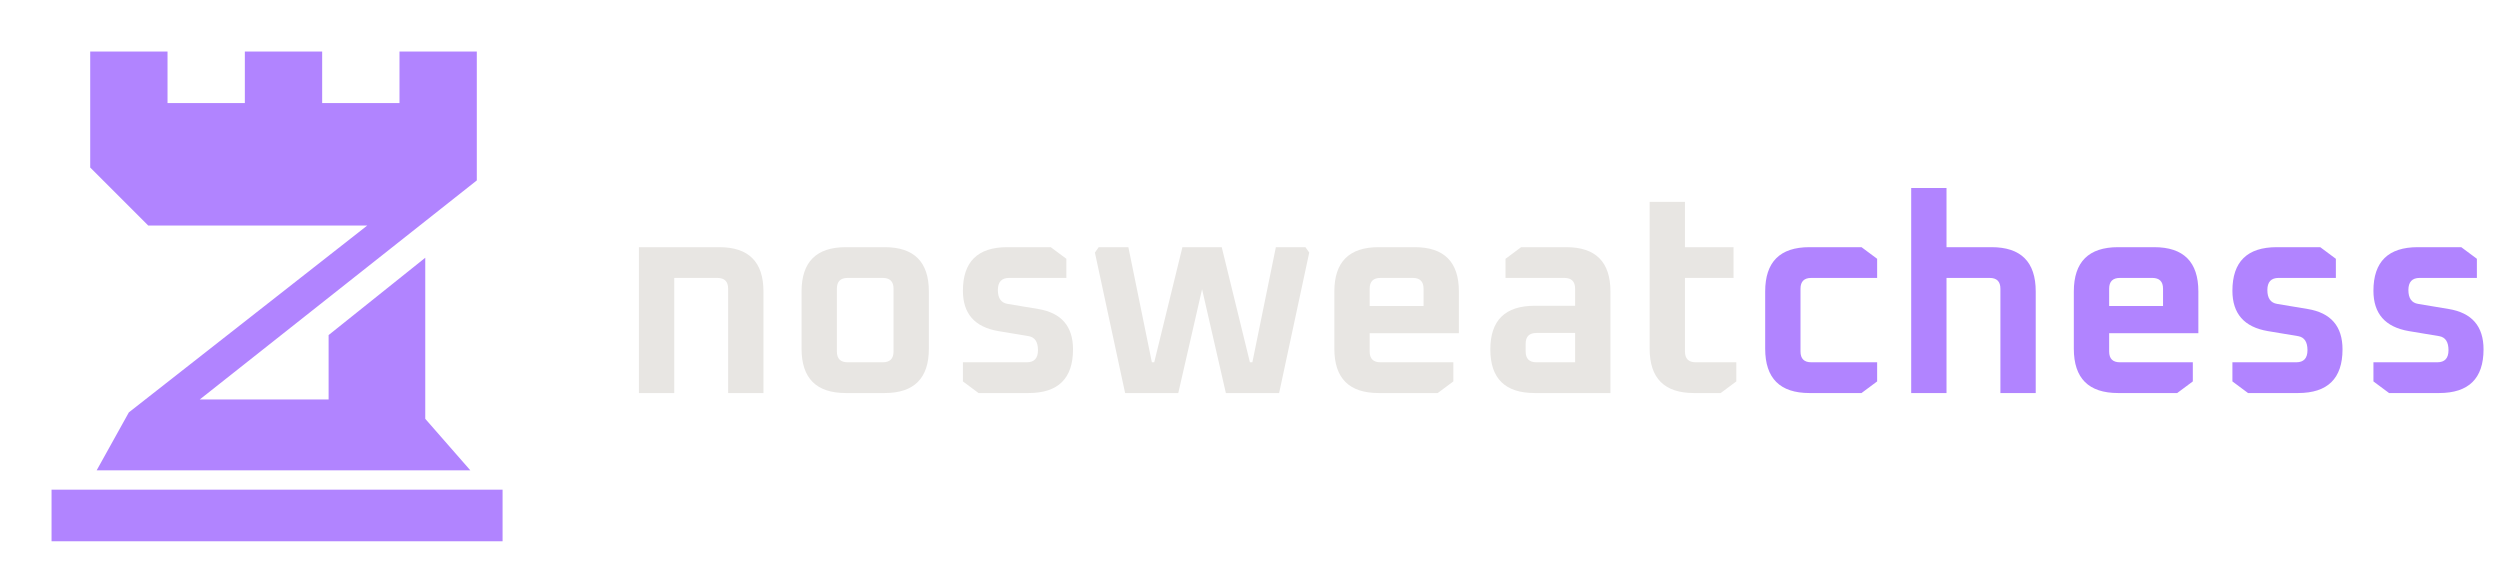
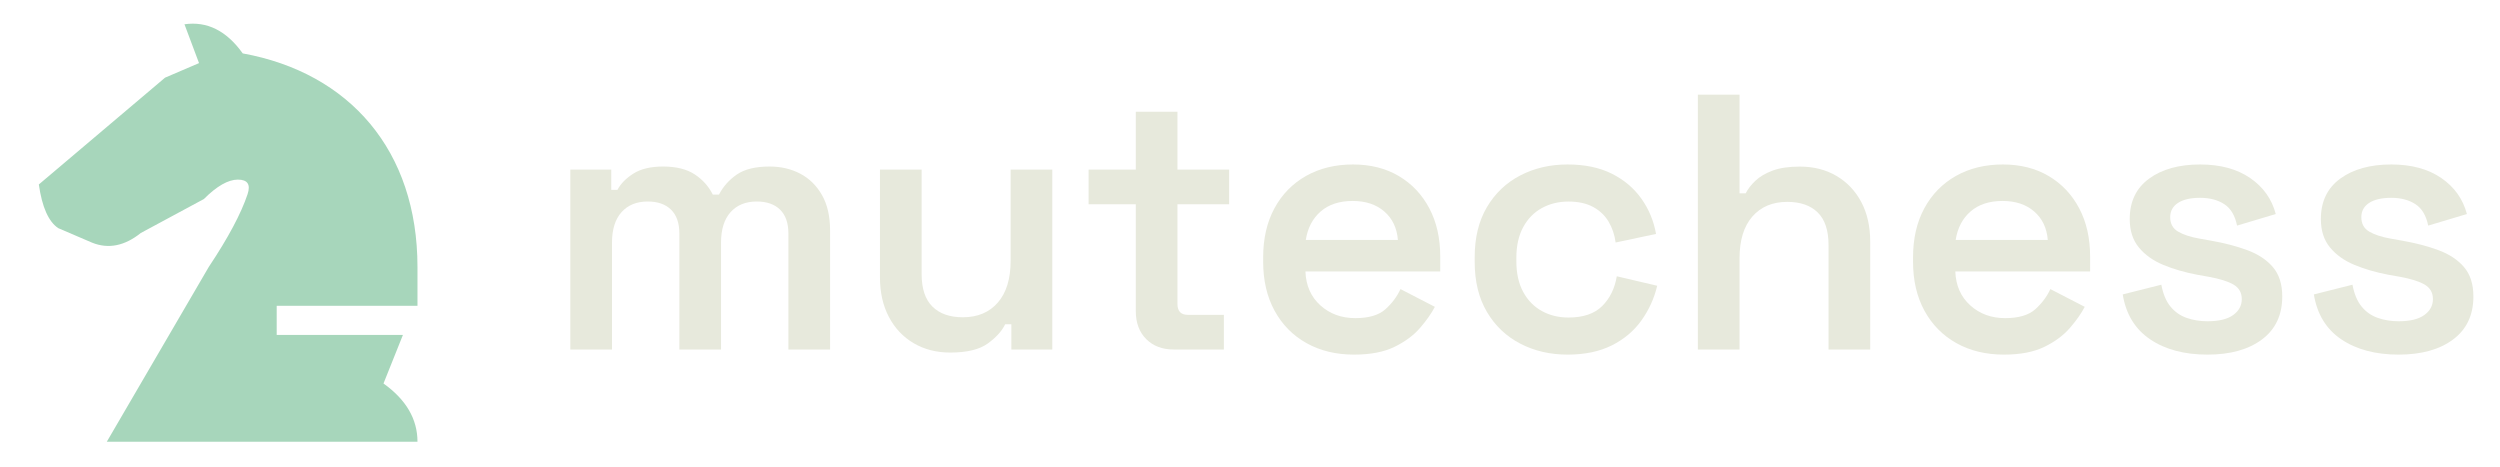
- <svg xmlns="http://www.w3.org/2000/svg" viewBox="0 0 388 88" role="img">
-   <path d="M14 8H26V16H38V8H50V16H62V8H74V28L31 62H51V52L66 40V65L73 73H15L20 64L57 35H23L14 26Z M8 76H78V84H8Z" fill="#b184ff" />
-   <g transform="translate(96 61) scale(0.043 -0.043)">
-     <path transform="translate(0 0)" d="M73.504 0V526.496H363.41Q522.991 526.496 522.991 366.59V0H395.494V376.59Q395.494 415.494 356.59 415.494H201.002V0Z" fill="#e8e6e3" />
-     <path transform="translate(595 0)" d="M65.504 159.905V366.59Q65.504 526.496 225.41 526.496H365.41Q524.991 526.496 524.991 366.59V159.905Q524.991 0 365.41 0H225.41Q65.504 0 65.504 159.905ZM193.002 149.905Q193.002 111.002 231.905 111.002H358.59Q397.494 111.002 397.494 149.905V376.59Q397.494 415.494 358.59 415.494H231.905Q193.002 415.494 193.002 376.59Z" fill="#e8e6e3" />
-     <path transform="translate(1188 0)" d="M54.885 41.962V111.002H285.533Q325.817 111.002 325.817 154.696Q325.817 199.39 292.361 205.304L182.59 223.599Q54.885 245.275 54.885 369.152Q54.885 526.496 215.115 526.496H371.885L428.286 484.533V415.494H221.639Q181.031 415.494 181.031 371.8Q181.031 327.258 216.458 321.696L326.229 303.401Q452.286 282.725 452.286 157.667Q452.286 0 291.733 0H111.286Z" fill="#e8e6e3" />
-     <path transform="translate(1697 0)" d="M22.295 507.029 36.057 526.496H143.059L227.868 111.002H236.401L338.123 526.496H480.031L581.753 111.002H590.61L675.419 526.496H782.097L795.859 507.029L687.174 0H494.952L409.077 374.683L323.202 0H131.304Z" fill="#e8e6e3" />
-     <path transform="translate(2518 0)" d="M65.504 159.905V366.59Q65.504 526.496 225.41 526.496H355.41Q514.991 526.496 514.991 366.59V216.009H193.002V149.905Q193.002 111.002 231.905 111.002H494.991V41.962L438.59 0H225.41Q65.504 0 65.504 159.905ZM193.002 314.163H387.494V376.59Q387.494 415.494 348.59 415.494H231.905Q193.002 415.494 193.002 376.59Z" fill="#e8e6e3" />
-     <path transform="translate(3101 0)" d="M205.733 0Q45.504 0 45.504 157.496Q45.504 314.991 205.733 314.991H351.494V376.59Q351.494 415.494 312.59 415.494H100.295V484.533L156.696 526.496H319.41Q478.991 526.496 478.991 366.59V0ZM173.002 149.905Q173.002 111.002 211.905 111.002H351.494V216.837H211.905Q173.002 216.837 173.002 177.934Z" fill="#e8e6e3" />
-     <path transform="translate(3652 0)" d="M69.504 159.905V690H197.002V526.496H372.306V415.494H197.002V149.905Q197.002 111.002 235.905 111.002H382.306V41.962L325.905 0H229.41Q69.504 0 69.504 159.905Z" fill="#e8e6e3" />
-     <path transform="translate(4073 0)" d="M65.504 159.905V366.59Q65.504 526.496 225.41 526.496H413.209L469.61 484.533V415.494H231.905Q193.002 415.494 193.002 376.59V149.905Q193.002 111.002 231.905 111.002H469.61V41.962L413.209 0H225.41Q65.504 0 65.504 159.905Z" fill="#b184ff" />
-     <path transform="translate(4592 0)" d="M73.504 0V740H201.002V526.496H363.41Q522.991 526.496 522.991 366.59V0H395.494V376.59Q395.494 415.494 356.59 415.494H201.002V0Z" fill="#b184ff" />
-     <path transform="translate(5187 0)" d="M65.504 159.905V366.59Q65.504 526.496 225.41 526.496H355.41Q514.991 526.496 514.991 366.59V216.009H193.002V149.905Q193.002 111.002 231.905 111.002H494.991V41.962L438.59 0H225.41Q65.504 0 65.504 159.905ZM193.002 314.163H387.494V376.59Q387.494 415.494 348.59 415.494H231.905Q193.002 415.494 193.002 376.59Z" fill="#b184ff" />
-     <path transform="translate(5770 0)" d="M54.885 41.962V111.002H285.533Q325.817 111.002 325.817 154.696Q325.817 199.39 292.361 205.304L182.59 223.599Q54.885 245.275 54.885 369.152Q54.885 526.496 215.115 526.496H371.885L428.286 484.533V415.494H221.639Q181.031 415.494 181.031 371.8Q181.031 327.258 216.458 321.696L326.229 303.401Q452.286 282.725 452.286 157.667Q452.286 0 291.733 0H111.286Z" fill="#b184ff" />
-     <path transform="translate(6279 0)" d="M54.885 41.962V111.002H285.533Q325.817 111.002 325.817 154.696Q325.817 199.39 292.361 205.304L182.59 223.599Q54.885 245.275 54.885 369.152Q54.885 526.496 215.115 526.496H371.885L428.286 484.533V415.494H221.639Q181.031 415.494 181.031 371.8Q181.031 327.258 216.458 321.696L326.229 303.401Q452.286 282.725 452.286 157.667Q452.286 0 291.733 0H111.286Z" fill="#b184ff" />
+ <svg xmlns="http://www.w3.org/2000/svg" viewBox="0 0 515 96" role="img">
+   <path transform="translate(6 3)" d="M35 10L32 2Q39 1 44 8C66 12 80 28 80 52V60H51V66H77L73 76Q80 81 80 88H16L37 52Q43 43 45 37Q46 34 43 34Q40 34 36 38L23 45Q18 49 13 47L6 44Q3 42 2 35L28 13Z" fill="#a7d6bb" />
+   <g transform="translate(112 0)">
+     <g transform="translate(0 72) scale(0.075 -0.075)" fill="#e7e9dc">
+       <path transform="translate(0 0)" d="M73.15 0V494.25H185.601V438.5H202.551Q215.901 463.85 246.426 483.225Q276.951 502.6 328.05 502.6Q382.1 502.6 414.888 480.963Q447.675 459.325 464.5 425.45H481.45Q498.45 458.5 530.325 480.55Q562.2 502.6 620.6 502.6Q667.3 502.6 704.713 482.925Q742.125 463.25 764.363 424.275Q786.6 385.3 786.6 327.225V0H672.149V318.75Q672.149 361.675 649.312 384.1Q626.475 406.524 585.15 406.524Q539.525 406.524 513.313 377.275Q487.1 348.025 487.1 293.35V0H372.65V318.75Q372.65 361.675 349.812 384.1Q326.975 406.524 285.65 406.524Q240.025 406.524 213.813 377.275Q187.601 348.025 187.601 293.35V0Z" />
+       <path transform="translate(855 0)" d="M261.8 -8.35Q204.85 -8.35 161.175 17.363Q117.5 43.075 93.062 89.638Q68.625 136.2 68.625 198.25V494.25H183.076V207.2Q183.076 147.175 212.763 117.863Q242.45 88.551 296.25 88.551Q357.225 88.551 392.375 128.976Q427.524 169.4 427.524 243.825V494.25H541.975V0H429.524V69.375H412.574Q399.524 41.925 365.125 16.787Q330.725 -8.35 261.8 -8.35Z" />
+       <path transform="translate(1470 0)" d="M260.7 0Q213.45 0 184.875 28.663Q156.3 57.325 156.3 105.7V399H26.7V494.25H156.3V653.15H270.75V494.25H412.7V399H270.75V125.251Q270.75 95.251 299.1 95.251H398.25V0Z" />
+       <path transform="translate(1927 0)" d="M298.8 -14Q224.625 -14 168.3 17.5Q111.975 49 80.562 106.413Q49.15 163.825 49.15 241.125V253.125Q49.15 330.6 80.15 387.925Q111.15 445.25 166.887 476.75Q222.625 508.25 295.925 508.25Q368.05 508.25 421.787 476.45Q475.525 444.65 505.525 387.85Q535.525 331.05 535.525 255.4V214.325H165.251Q167.426 156.325 206.313 121.263Q245.2 86.201 302.1 86.201Q357.725 86.201 384.912 110.601Q412.099 135 426.324 165.975L520.75 117.225Q506.575 90 480.075 59.325Q453.575 28.65 409.925 7.325Q366.275 -14 298.8 -14ZM166.251 300.975H419.249Q415.249 350.275 381.862 379.162Q348.475 408.049 295.1 408.049Q240.25 408.049 207.1 379.162Q173.951 350.275 166.251 300.975Z" />
+       <path transform="translate(2508 0)" d="M304.225 -14Q232.4 -14 174.425 16.087Q116.45 46.175 82.8 103.175Q49.15 160.175 49.15 240.475V253.775Q49.15 334.25 82.8 391.163Q116.45 448.075 174.425 478.163Q232.4 508.25 304.225 508.25Q375.05 508.25 425.612 482.988Q476.175 457.725 506.975 414.4Q537.775 371.075 547.25 317.475L436.274 293.925Q432.099 325.5 417.049 350.987Q402 376.475 374.662 391.437Q347.325 406.399 306.7 406.399Q266.075 406.399 233.563 388.5Q201.05 370.6 182.326 336Q163.601 301.4 163.601 251.95V242.3Q163.601 192.85 182.326 158.25Q201.05 123.651 233.563 105.751Q266.075 87.851 306.7 87.851Q367.725 87.851 399.412 119.451Q431.099 151.05 439.449 201.15L550.425 175.125Q538.125 123.175 507.15 79.85Q476.175 36.525 425.612 11.262Q375.05 -14 304.225 -14Z" />
+       <path transform="translate(3097 0)" d="M73.15 0V700H187.601V429.05H204.551Q213.251 446.45 231.038 463.413Q248.826 480.375 278.375 491.4Q307.925 502.425 353.325 502.425Q410.45 502.425 454.038 476.713Q497.625 451 522.063 404.937Q546.5 358.875 546.5 296V0H432.049V287.05Q432.049 347.25 402.362 376.387Q372.675 405.524 318.875 405.524Q257.9 405.524 222.75 365.187Q187.601 324.85 187.601 250.425V0Z" />
+       <path transform="translate(3712 0)" d="M298.8 -14Q224.625 -14 168.3 17.5Q111.975 49 80.562 106.413Q49.15 163.825 49.15 241.125V253.125Q49.15 330.6 80.15 387.925Q111.15 445.25 166.887 476.75Q222.625 508.25 295.925 508.25Q368.05 508.25 421.787 476.45Q475.525 444.65 505.525 387.85Q535.525 331.05 535.525 255.4V214.325H165.251Q167.426 156.325 206.313 121.263Q245.2 86.201 302.1 86.201Q357.725 86.201 384.912 110.601Q412.099 135 426.324 165.975L520.75 117.225Q506.575 90 480.075 59.325Q453.575 28.65 409.925 7.325Q366.275 -14 298.8 -14ZM166.251 300.975H419.249Q415.249 350.275 381.862 379.162Q348.475 408.049 295.1 408.049Q240.25 408.049 207.1 379.162Q173.951 350.275 166.251 300.975Z" />
+       <path transform="translate(4293 0)" d="M276.875 -14Q181.45 -14 119.362 28Q57.275 70 44.1 151.325L150.126 178Q157.301 139.85 175.2 118.013Q193.1 96.175 219.525 86.888Q245.95 77.601 276.875 77.601Q323.675 77.601 347.387 94.675Q371.099 111.75 371.099 138.25Q371.099 164.925 348.562 178.212Q326.025 191.5 279.75 199.85L248.6 205.375Q197.65 215.025 155.7 232.35Q113.75 249.675 88.537 280.15Q63.325 310.625 63.325 358.4Q63.325 430.475 116.537 469.363Q169.75 508.25 256.7 508.25Q339.7 508.25 393.913 471.163Q448.125 434.075 464.425 372.15L358.099 340.35Q349.749 381.85 322.975 399.25Q296.2 416.65 256.7 416.65Q217.375 416.65 195.925 402.662Q174.476 388.675 174.476 363.35Q174.476 336.55 196.225 323.825Q217.975 311.1 255.125 304.575L286.275 299.05Q341.225 289.4 385.762 273.075Q430.3 256.75 456.275 226.688Q482.25 196.625 482.25 145.675Q482.25 69.25 426.538 27.625Q370.825 -14 276.875 -14Z" />
+       <path transform="translate(4818 0)" d="M276.875 -14Q181.45 -14 119.362 28Q57.275 70 44.1 151.325L150.126 178Q157.301 139.85 175.2 118.013Q193.1 96.175 219.525 86.888Q245.95 77.601 276.875 77.601Q323.675 77.601 347.387 94.675Q371.099 111.75 371.099 138.25Q371.099 164.925 348.562 178.212Q326.025 191.5 279.75 199.85L248.6 205.375Q197.65 215.025 155.7 232.35Q113.75 249.675 88.537 280.15Q63.325 310.625 63.325 358.4Q63.325 430.475 116.537 469.363Q169.75 508.25 256.7 508.25Q339.7 508.25 393.913 471.163Q448.125 434.075 464.425 372.15L358.099 340.35Q349.749 381.85 322.975 399.25Q296.2 416.65 256.7 416.65Q217.375 416.65 195.925 402.662Q174.476 388.675 174.476 363.35Q174.476 336.55 196.225 323.825Q217.975 311.1 255.125 304.575L286.275 299.05Q341.225 289.4 385.762 273.075Q430.3 256.75 456.275 226.688Q482.25 196.625 482.25 145.675Q482.25 69.25 426.538 27.625Q370.825 -14 276.875 -14Z" />
+     </g>
  </g>
</svg>
